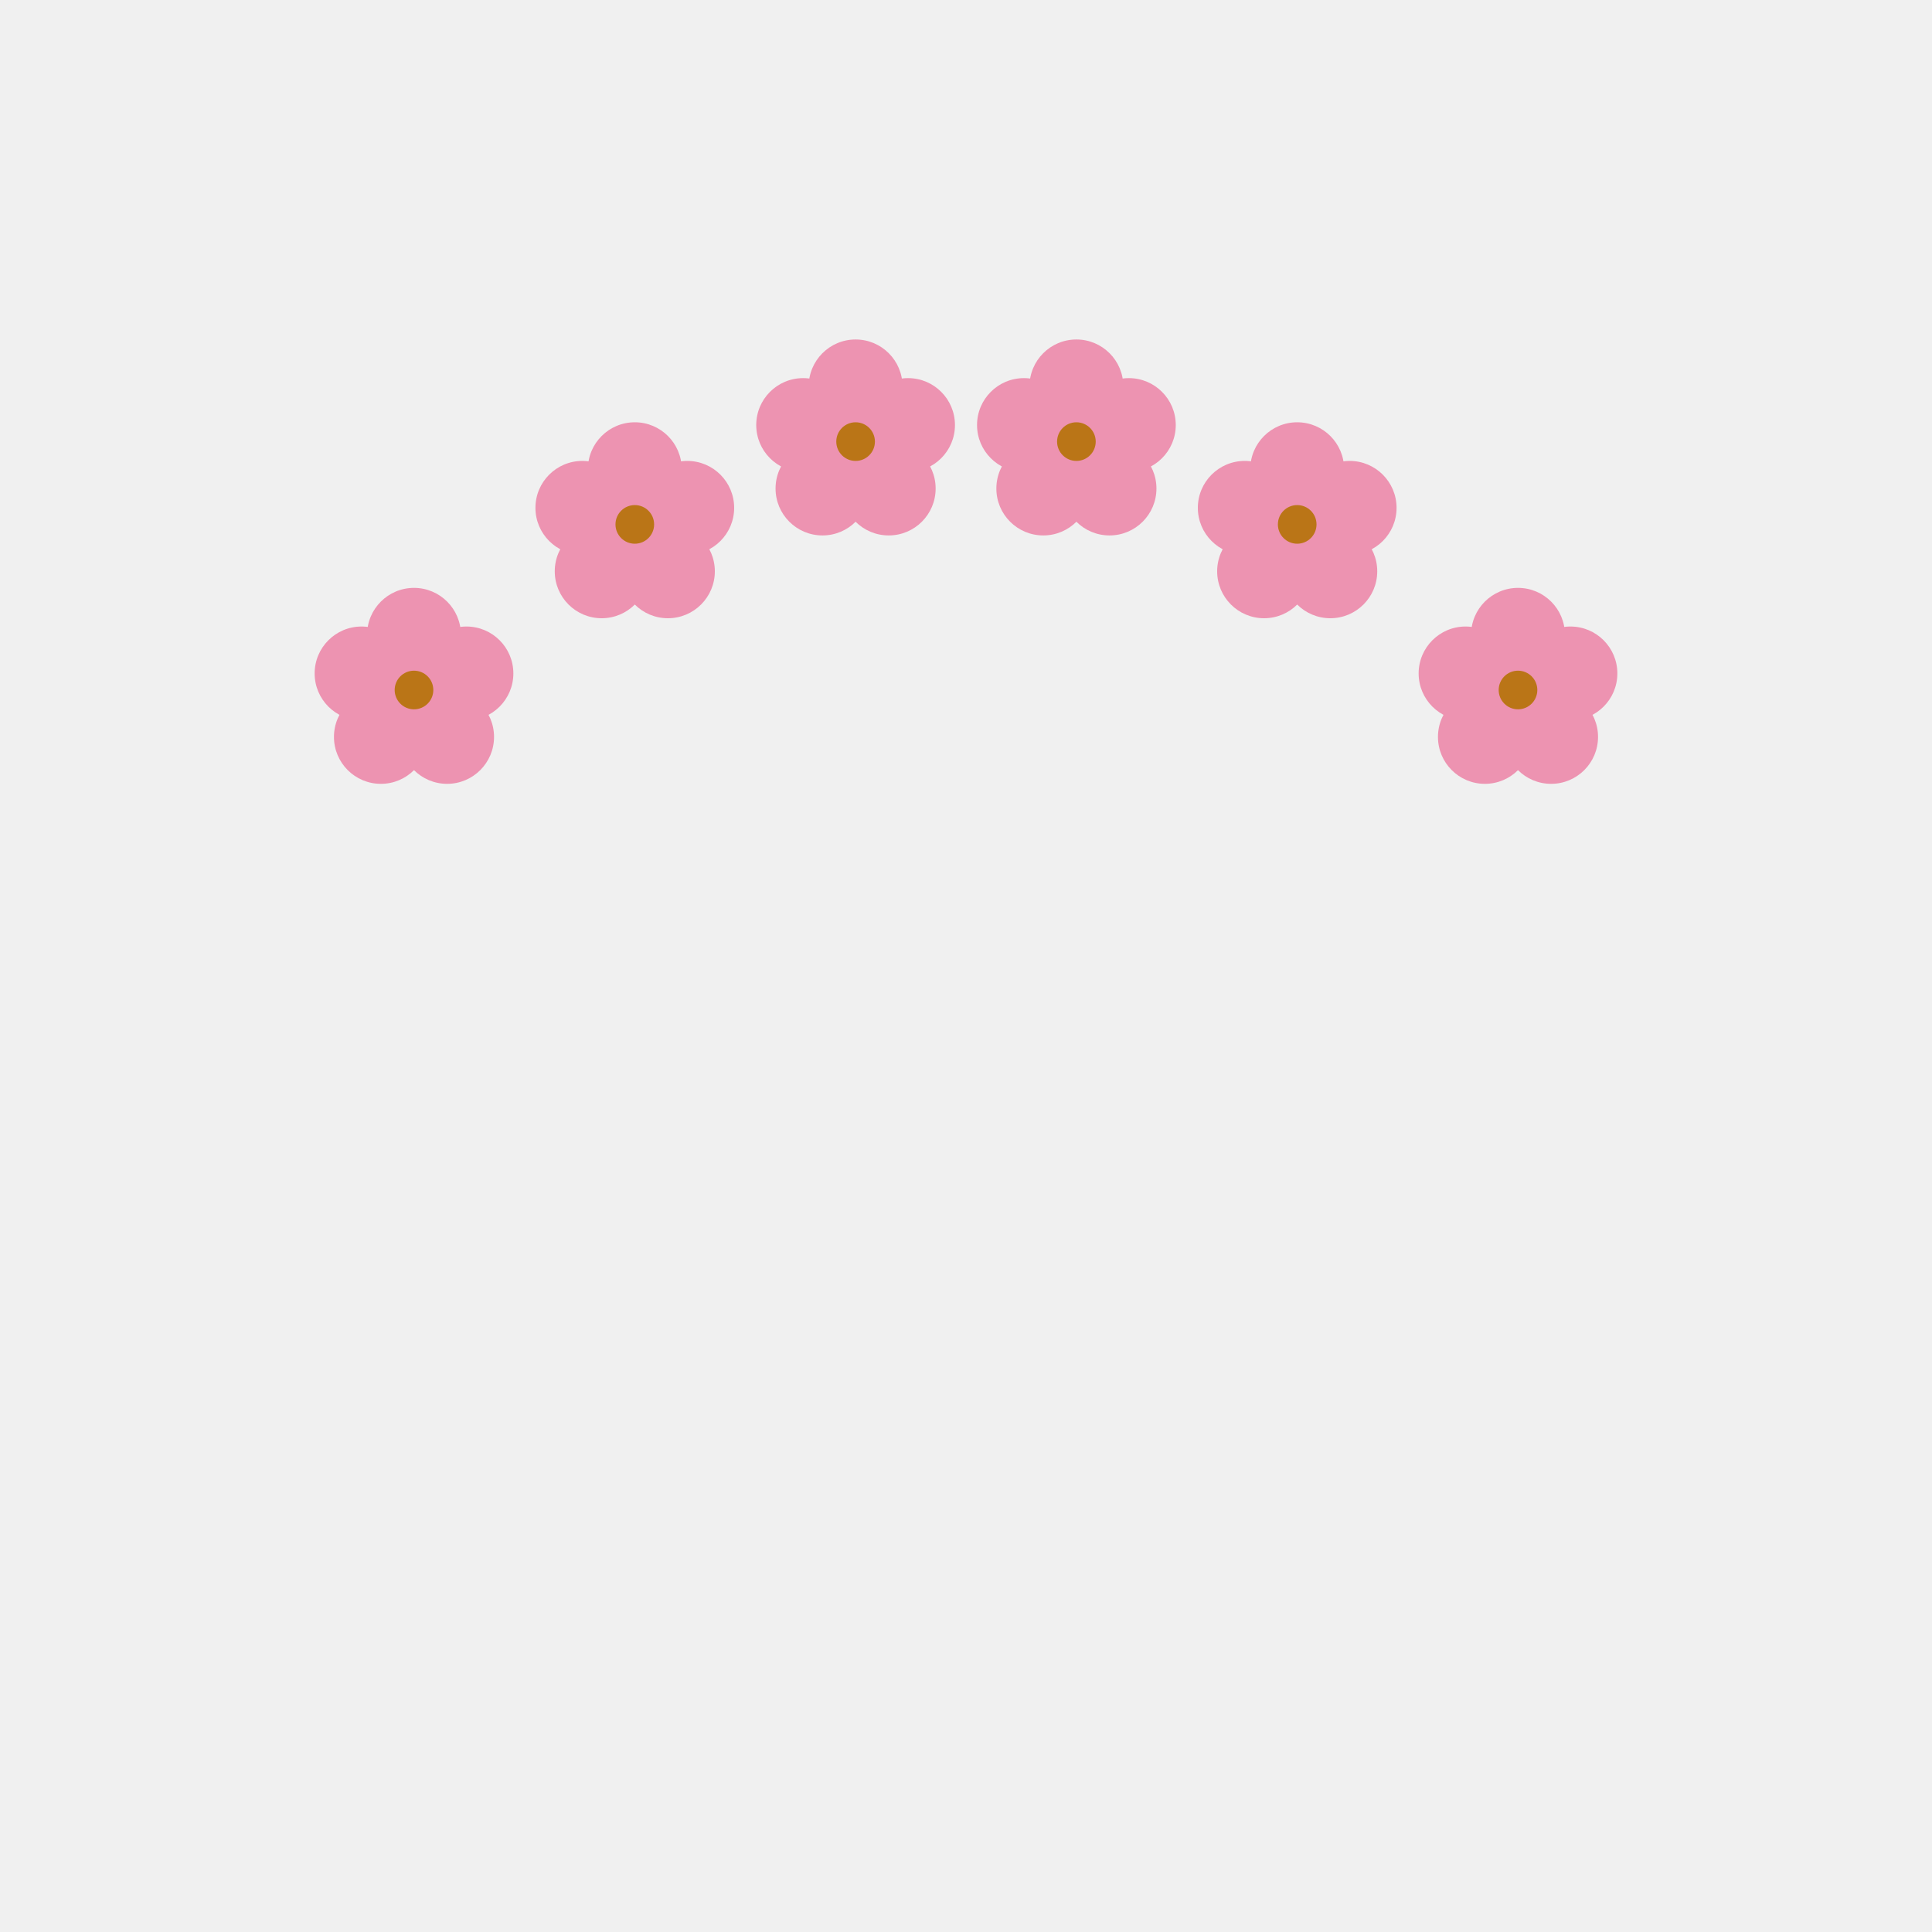
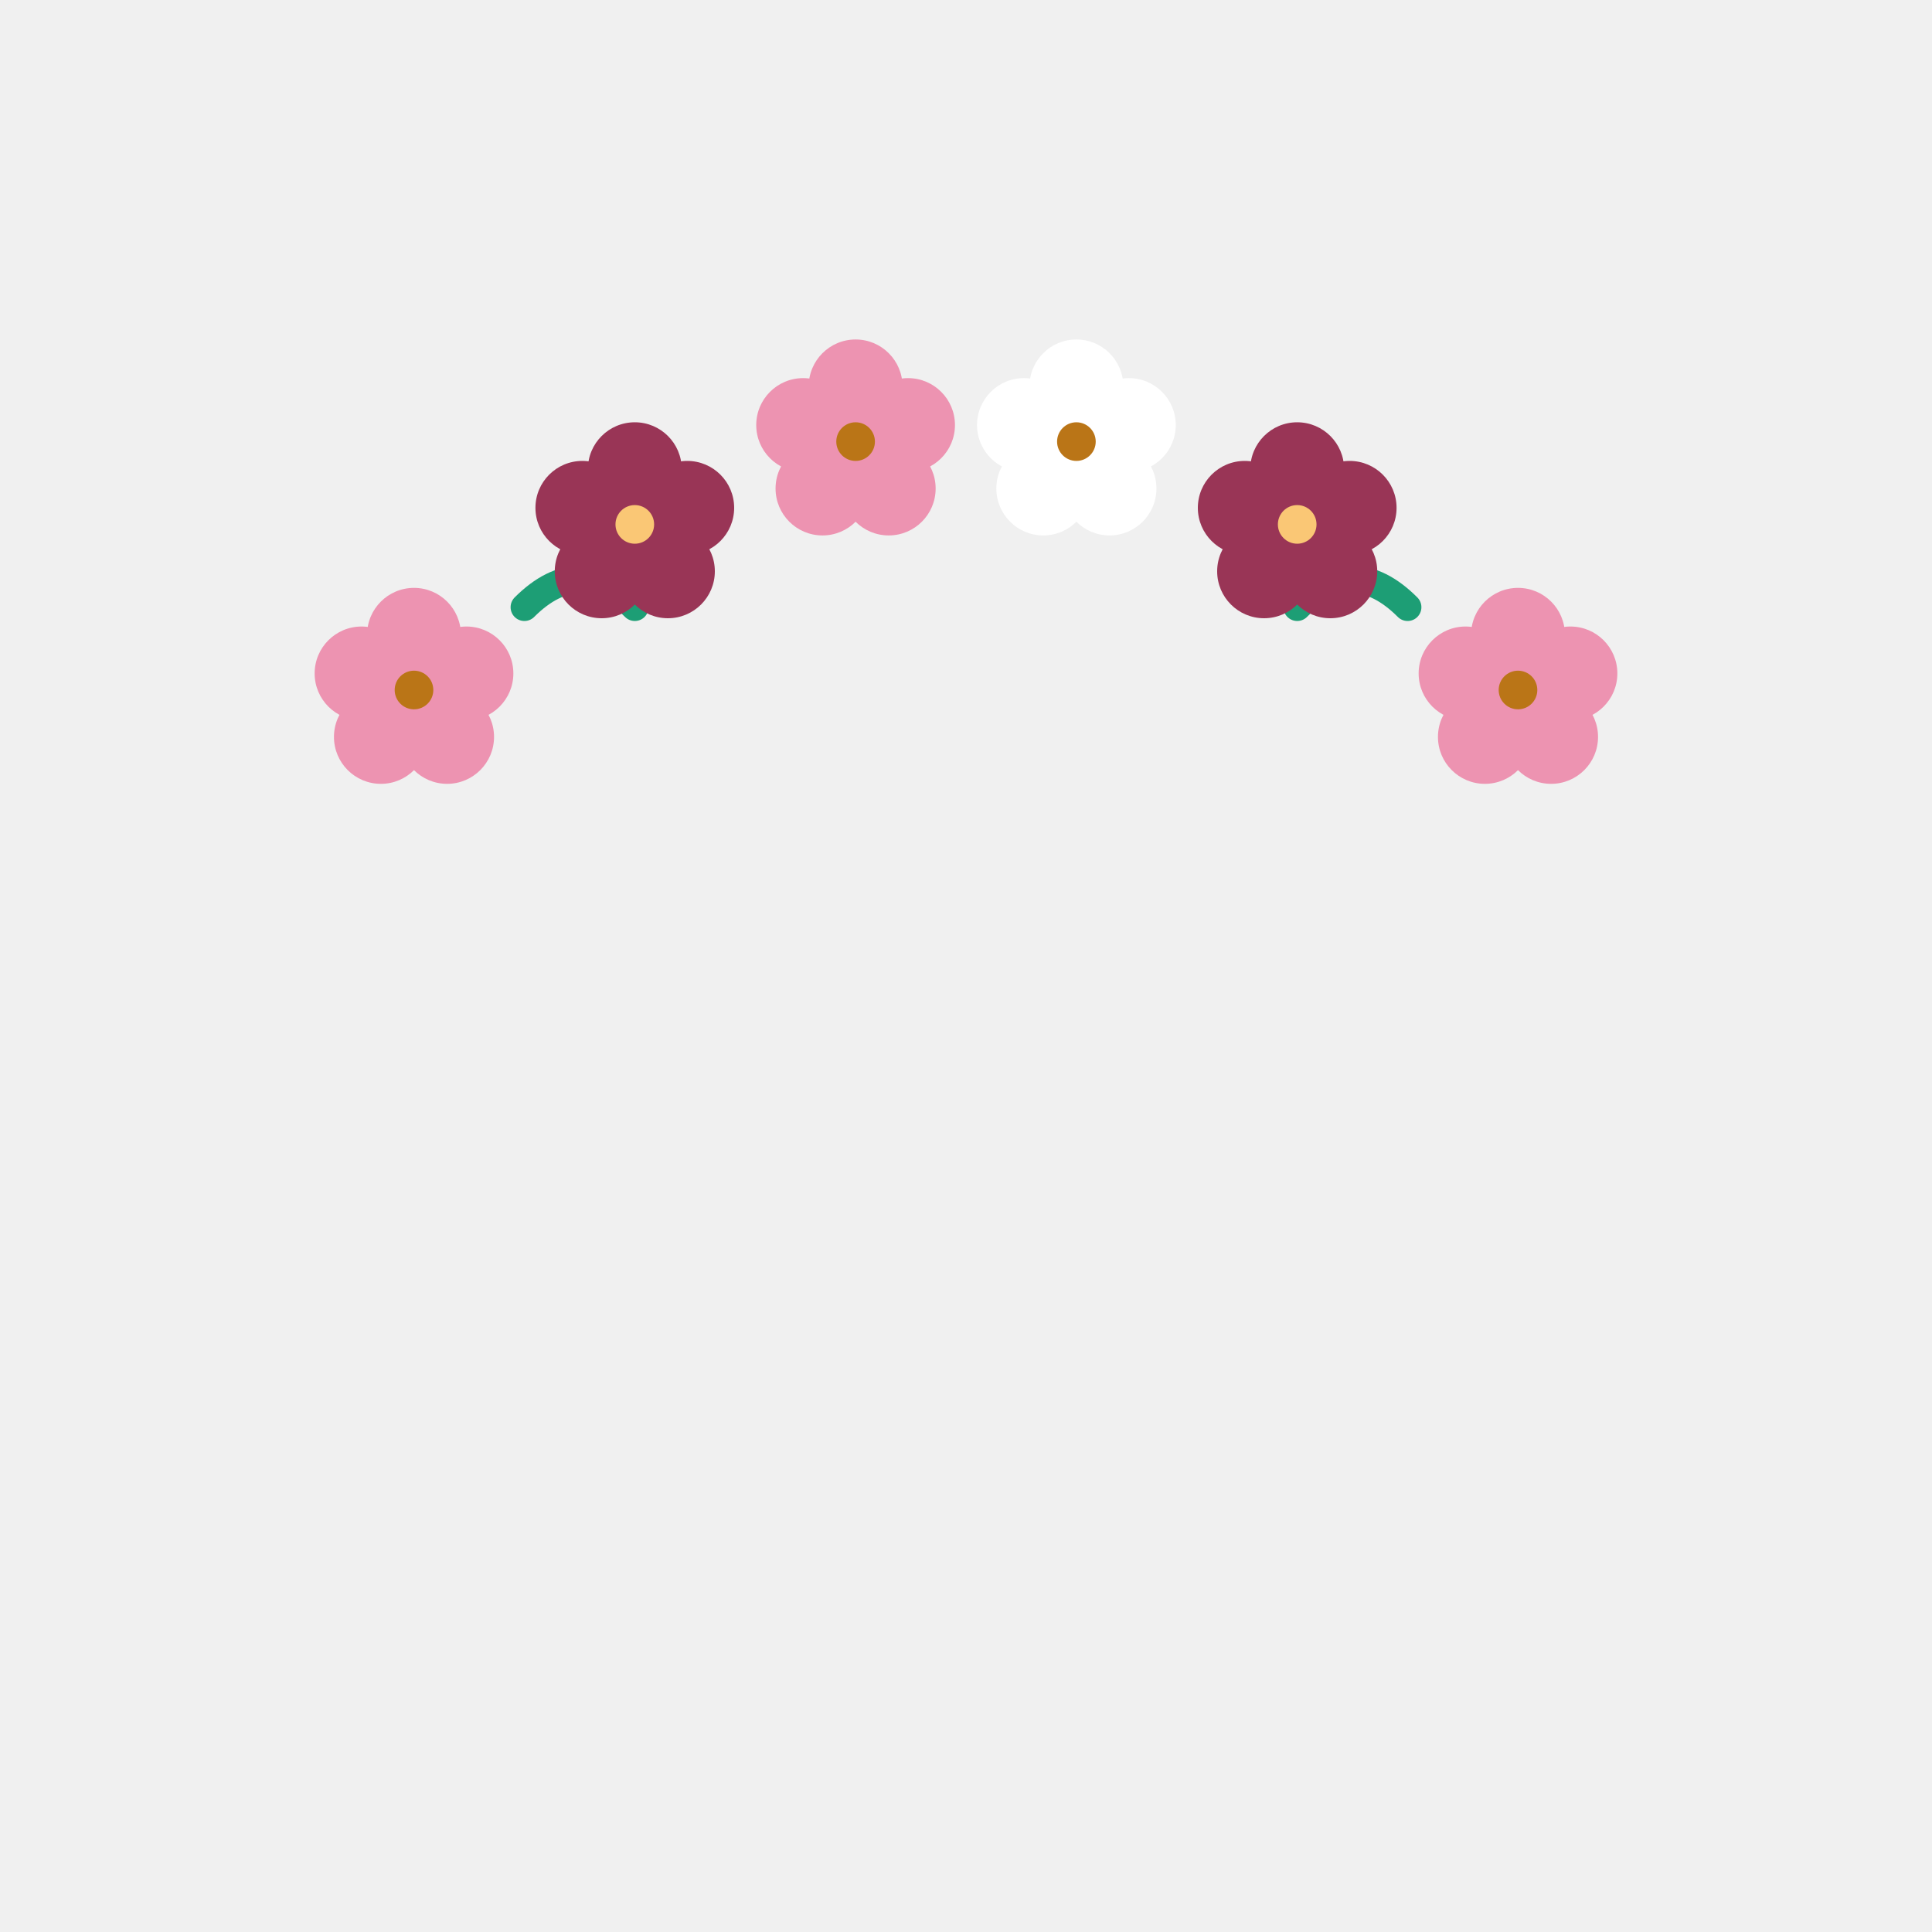
<svg xmlns="http://www.w3.org/2000/svg" viewBox="0 0 140 140" width="140" height="140">
-   <g fill="#ED93B1">
-     <g transform="translate(30,50)">
-       <circle r="3.4" cx="0" cy="-4" />
-       <circle r="3.4" cx="3.8" cy="-1.2" />
-       <circle r="3.4" cx="2.4" cy="3.4" />
-       <circle r="3.4" cx="-2.4" cy="3.4" />
-       <circle r="3.4" cx="-3.8" cy="-1.2" />
-       <circle r="1.4" cx="0" cy="0" fill="#BA7517" />
-     </g>
-     <g transform="translate(46,38)">
-       <circle r="3.4" cx="0" cy="-4" />
-       <circle r="3.4" cx="3.8" cy="-1.2" />
-       <circle r="3.4" cx="2.4" cy="3.4" />
-       <circle r="3.4" cx="-2.4" cy="3.4" />
-       <circle r="3.4" cx="-3.8" cy="-1.2" />
-       <circle r="1.4" cx="0" cy="0" fill="#BA7517" />
-     </g>
-     <g transform="translate(62,32)">
-       <circle r="3.4" cx="0" cy="-4" />
-       <circle r="3.4" cx="3.8" cy="-1.2" />
-       <circle r="3.4" cx="2.4" cy="3.4" />
-       <circle r="3.4" cx="-2.4" cy="3.4" />
-       <circle r="3.4" cx="-3.8" cy="-1.2" />
-       <circle r="1.4" cx="0" cy="0" fill="#BA7517" />
-     </g>
-     <g transform="translate(78,32)">
-       <circle r="3.4" cx="0" cy="-4" />
-       <circle r="3.4" cx="3.8" cy="-1.2" />
-       <circle r="3.4" cx="2.4" cy="3.4" />
-       <circle r="3.4" cx="-2.4" cy="3.4" />
-       <circle r="3.4" cx="-3.8" cy="-1.2" />
-       <circle r="1.4" cx="0" cy="0" fill="#BA7517" />
-     </g>
-     <g transform="translate(94,38)">
-       <circle r="3.4" cx="0" cy="-4" />
-       <circle r="3.4" cx="3.8" cy="-1.2" />
-       <circle r="3.4" cx="2.4" cy="3.4" />
-       <circle r="3.4" cx="-2.4" cy="3.4" />
-       <circle r="3.4" cx="-3.8" cy="-1.2" />
-       <circle r="1.4" cx="0" cy="0" fill="#BA7517" />
-     </g>
-     <g transform="translate(110,50)">
-       <circle r="3.4" cx="0" cy="-4" />
-       <circle r="3.4" cx="3.8" cy="-1.2" />
-       <circle r="3.4" cx="2.4" cy="3.4" />
-       <circle r="3.4" cx="-2.4" cy="3.4" />
-       <circle r="3.4" cx="-3.8" cy="-1.2" />
-       <circle r="1.4" cx="0" cy="0" fill="#BA7517" />
-     </g>
+   <path d="M38 44 Q42 40 46 44" fill="none" stroke="#1D9E75" stroke-width="2" stroke-linecap="round" />
+   <path d="M94 44 Q98 40 102 44" fill="none" stroke="#1D9E75" stroke-width="2" stroke-linecap="round" />
+   <g transform="translate(30,50)">
+     <circle r="3.4" cx="0" cy="-4" fill="#ED93B1" />
+     <circle r="3.4" cx="3.8" cy="-1.2" fill="#ED93B1" />
+     <circle r="3.4" cx="2.4" cy="3.4" fill="#ED93B1" />
+     <circle r="3.4" cx="-2.4" cy="3.4" fill="#ED93B1" />
+     <circle r="3.4" cx="-3.8" cy="-1.2" fill="#ED93B1" />
+     <circle r="1.4" cx="0" cy="0" fill="#BA7517" />
+   </g>
+   <g transform="translate(46,38)">
+     <circle r="3.4" cx="0" cy="-4" fill="#993556" />
+     <circle r="3.4" cx="3.8" cy="-1.2" fill="#993556" />
+     <circle r="3.4" cx="2.4" cy="3.4" fill="#993556" />
+     <circle r="3.4" cx="-2.4" cy="3.4" fill="#993556" />
+     <circle r="3.4" cx="-3.8" cy="-1.2" fill="#993556" />
+     <circle r="1.4" cx="0" cy="0" fill="#FAC775" />
+   </g>
+   <g transform="translate(62,32)">
+     <circle r="3.4" cx="0" cy="-4" fill="#ED93B1" />
+     <circle r="3.4" cx="3.8" cy="-1.2" fill="#ED93B1" />
+     <circle r="3.4" cx="2.4" cy="3.4" fill="#ED93B1" />
+     <circle r="3.4" cx="-2.4" cy="3.4" fill="#ED93B1" />
+     <circle r="3.4" cx="-3.8" cy="-1.2" fill="#ED93B1" />
+     <circle r="1.4" cx="0" cy="0" fill="#BA7517" />
+   </g>
+   <g transform="translate(78,32)">
+     <circle r="3.4" cx="0" cy="-4" fill="#FFFFFF" />
+     <circle r="3.4" cx="3.8" cy="-1.2" fill="#FFFFFF" />
+     <circle r="3.4" cx="2.4" cy="3.4" fill="#FFFFFF" />
+     <circle r="3.4" cx="-2.4" cy="3.4" fill="#FFFFFF" />
+     <circle r="3.4" cx="-3.8" cy="-1.2" fill="#FFFFFF" />
+     <circle r="1.4" cx="0" cy="0" fill="#BA7517" />
+   </g>
+   <g transform="translate(94,38)">
+     <circle r="3.4" cx="0" cy="-4" fill="#993556" />
+     <circle r="3.4" cx="3.8" cy="-1.2" fill="#993556" />
+     <circle r="3.4" cx="2.4" cy="3.4" fill="#993556" />
+     <circle r="3.4" cx="-2.4" cy="3.4" fill="#993556" />
+     <circle r="3.4" cx="-3.8" cy="-1.2" fill="#993556" />
+     <circle r="1.4" cx="0" cy="0" fill="#FAC775" />
+   </g>
+   <g transform="translate(110,50)">
+     <circle r="3.4" cx="0" cy="-4" fill="#ED93B1" />
+     <circle r="3.4" cx="3.8" cy="-1.2" fill="#ED93B1" />
+     <circle r="3.4" cx="2.4" cy="3.4" fill="#ED93B1" />
+     <circle r="3.4" cx="-2.4" cy="3.4" fill="#ED93B1" />
+     <circle r="3.4" cx="-3.8" cy="-1.2" fill="#ED93B1" />
+     <circle r="1.4" cx="0" cy="0" fill="#BA7517" />
  </g>
</svg>
